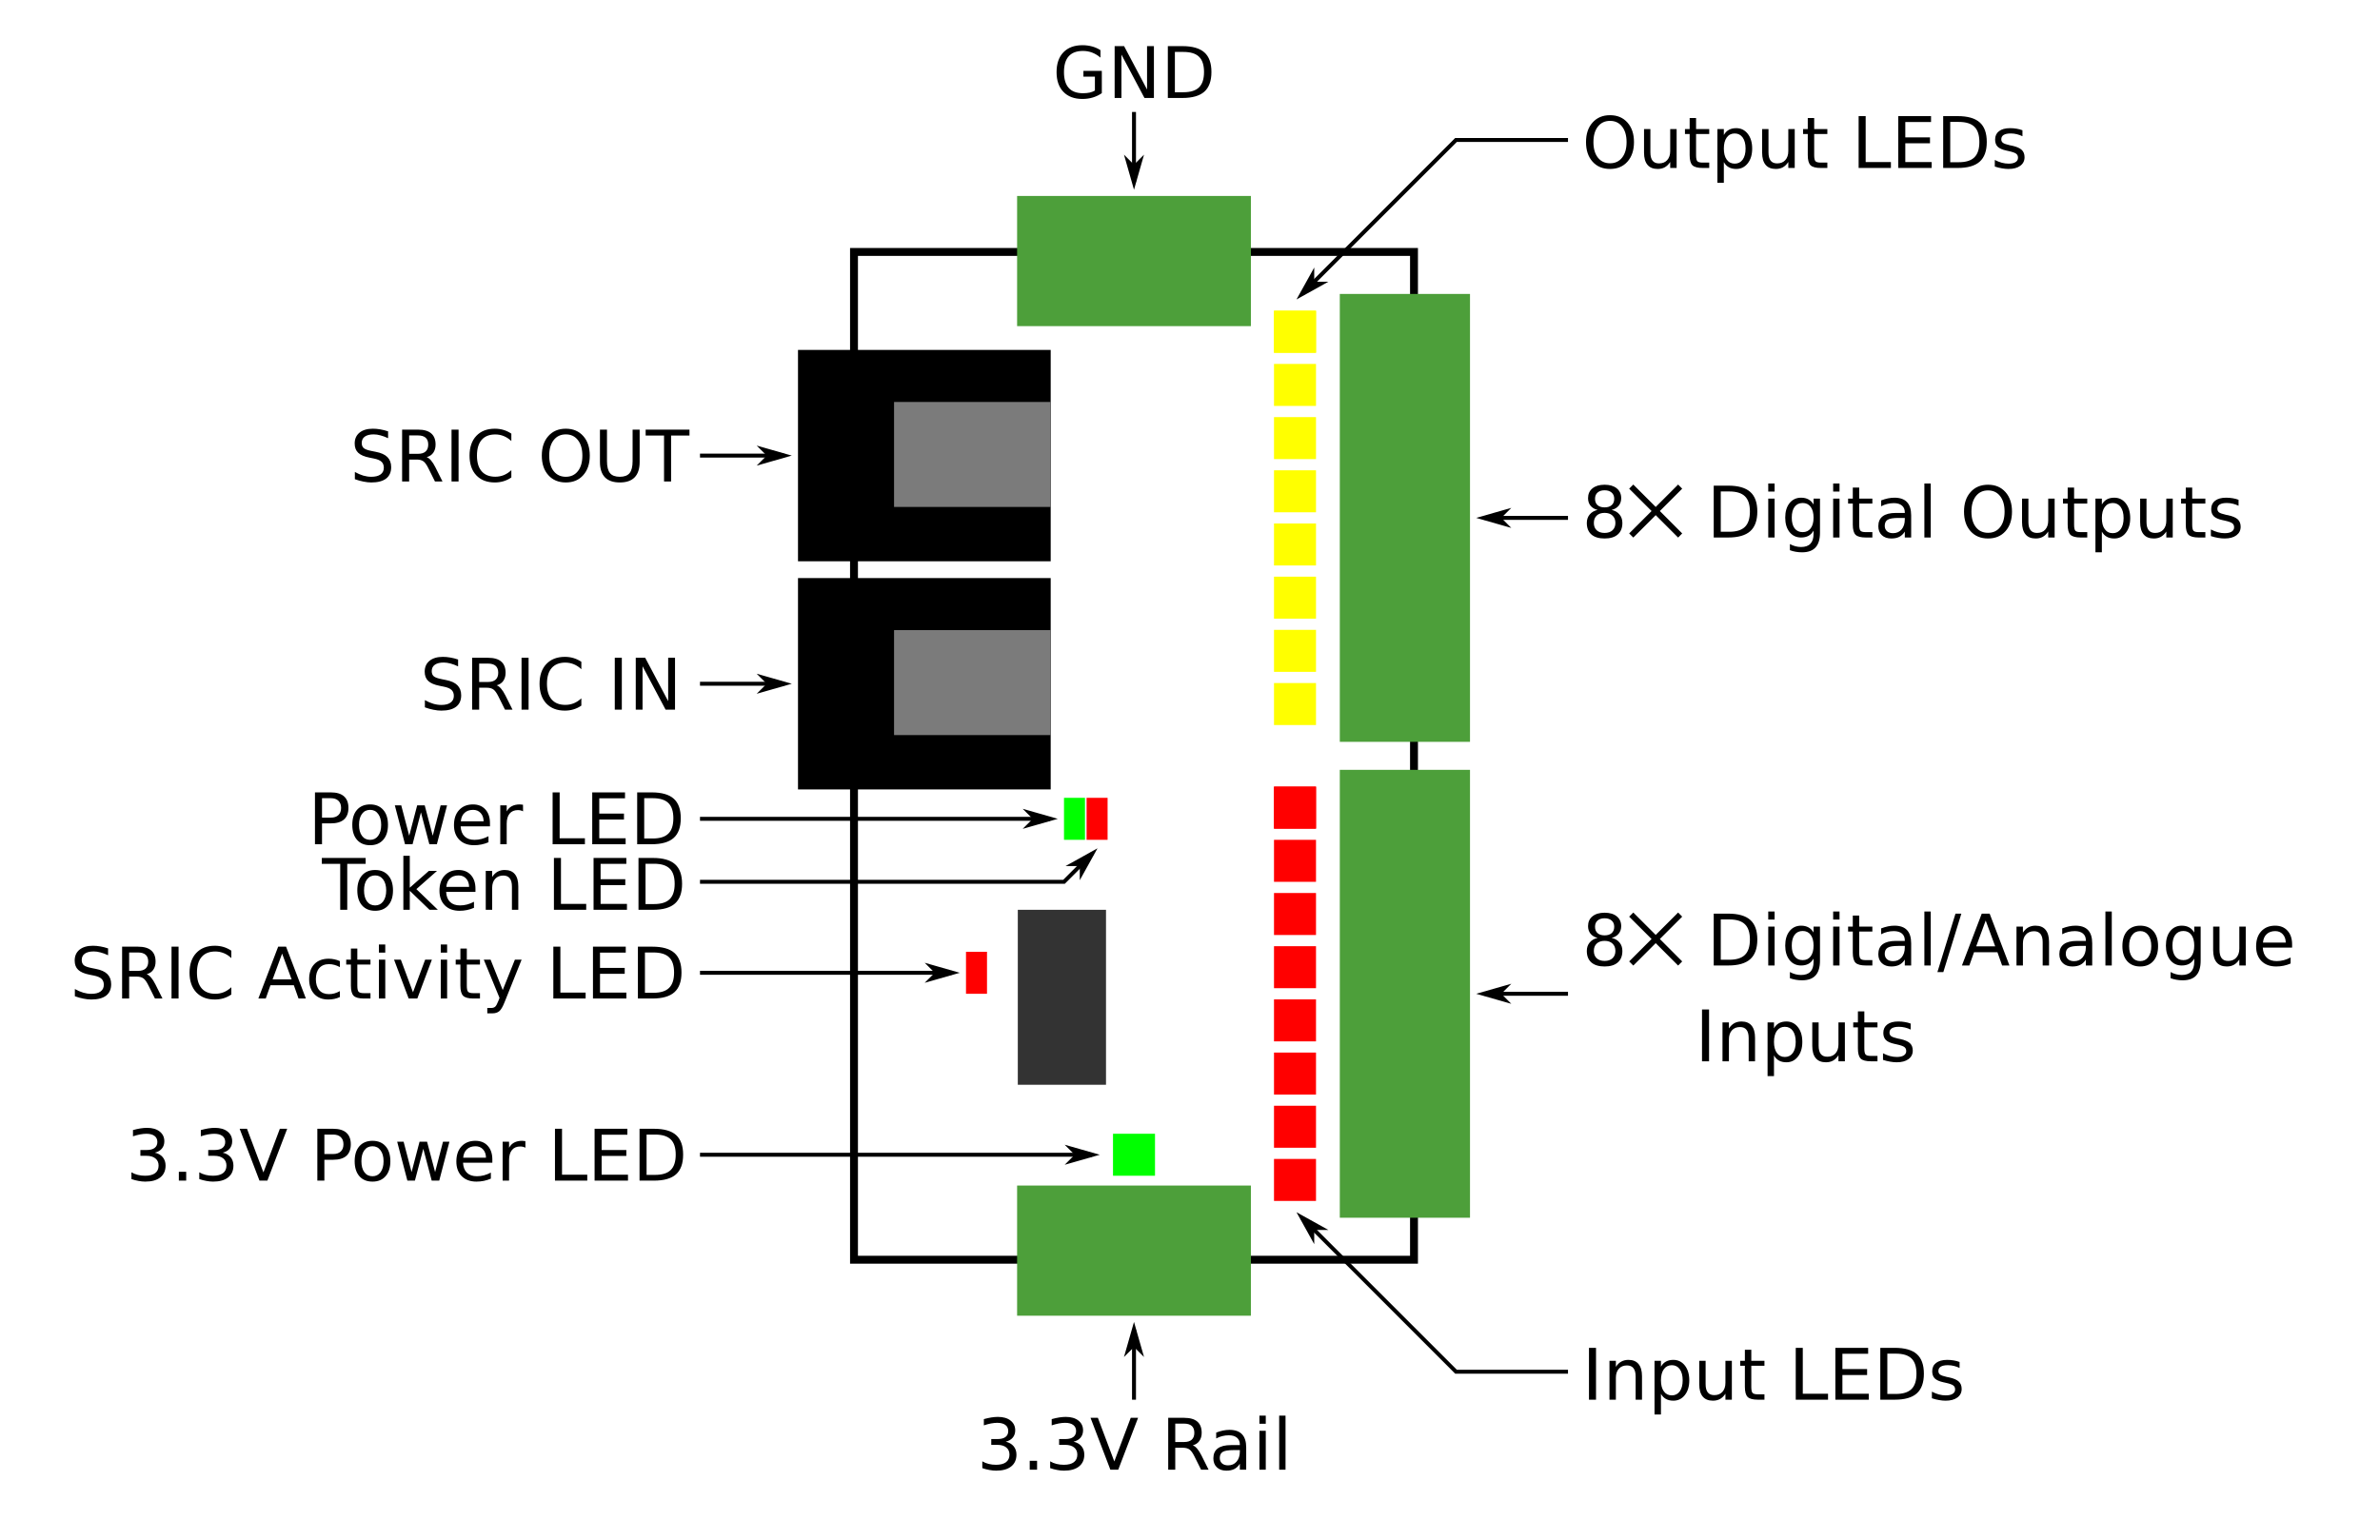
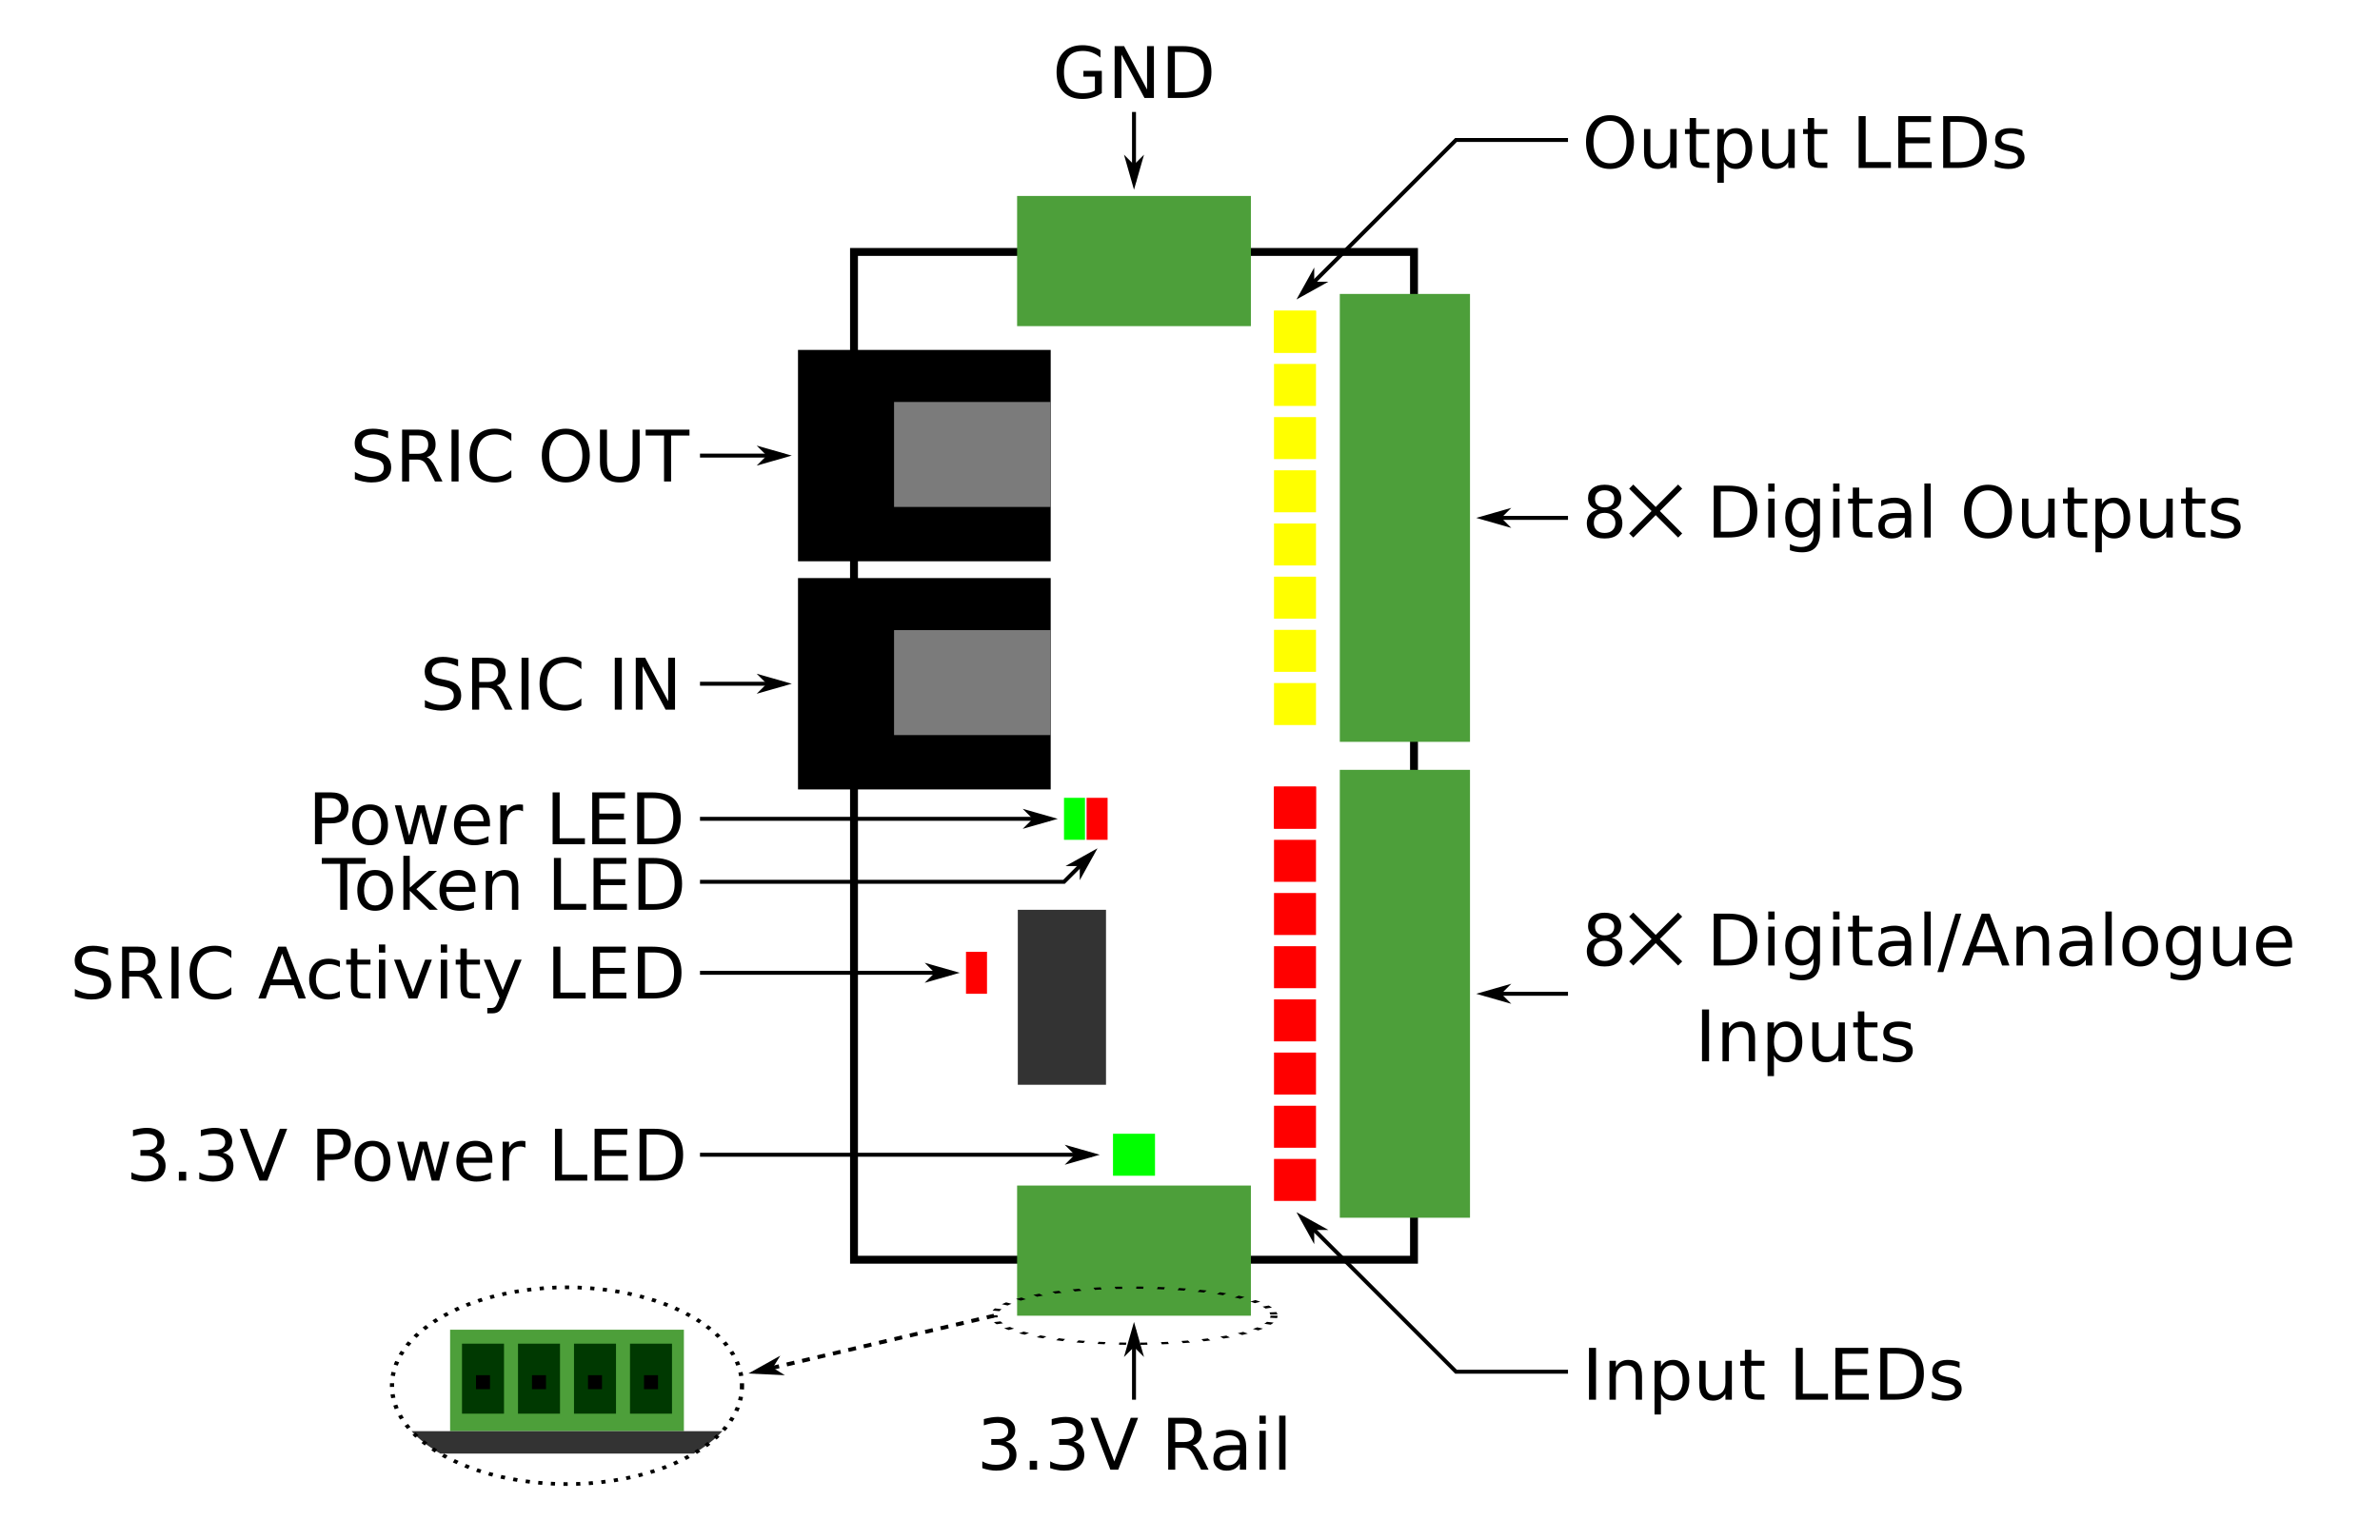
<svg xmlns="http://www.w3.org/2000/svg" xmlns:xlink="http://www.w3.org/1999/xlink" width="602.362" height="389.764" id="svg3013" version="1.1">
  <defs id="defs3015">
    <marker orient="auto" refY="0" refX="0" id="Arrow1Mstart" style="overflow:visible">
      <path id="path4094" d="M 0,0 5,-5 -12.5,0 5,5 0,0 z" style="fill-rule:evenodd;stroke:#000000;stroke-width:1pt;marker-start:none" transform="matrix(0.4,0,0,0.4,4,0)" />
    </marker>
    <marker orient="auto" refY="0" refX="0" id="Arrow1Mstart-5" style="overflow:visible">
      <path id="path4094-4" d="M 0,0 5,-5 -12.5,0 5,5 0,0 z" style="fill-rule:evenodd;stroke:#000000;stroke-width:1pt;marker-start:none" transform="matrix(0.4,0,0,0.4,4,0)" />
    </marker>
    <marker orient="auto" refY="0" refX="0" id="Arrow1Mstart-2" style="overflow:visible">
      <path id="path4094-5" d="M 0,0 5,-5 -12.5,0 5,5 0,0 z" style="fill-rule:evenodd;stroke:#000000;stroke-width:1pt;marker-start:none" transform="matrix(0.4,0,0,0.4,4,0)" />
    </marker>
+     <clipPath clipPathUnits="userSpaceOnUse" id="clipPath3783">
+       <path style="fill:none;stroke:#000000;stroke-width:1.537;stroke-miterlimit:4;stroke-opacity:1;stroke-dasharray:1.537, 3.074;stroke-dashoffset:0" id="path3785" d="m 205.512,359.646 a 63.78,40.748 0 1 1 -127.559,0 63.78,40.748 0 1 1 127.559,0 z" transform="matrix(0.6944445,0,0,0.6086957,35.10385,705.2575)" />
+     </clipPath>
  </defs>
  <g id="layer1" transform="translate(-15.35975,-591.9872)">
    <rect style="fill:none;stroke:#000000;stroke-width:1.998;stroke-linecap:butt;stroke-linejoin:miter;stroke-miterlimit:4;stroke-opacity:1;stroke-dasharray:none;stroke-dashoffset:0" id="rect4498" width="141.732" height="255.118" x="231.501" y="655.767" />
    <rect style="fill:#4d9f3a;fill-opacity:1;stroke:none" id="rect4469" width="59.173" height="32.953" x="272.781" y="892.105" />
    <rect y="641.594" x="272.781" height="32.953" width="59.173" id="rect5032" style="fill:#4d9f3a;fill-opacity:1;stroke:none" />
    <rect style="fill:#4d9f3a;fill-opacity:1;stroke:none" id="rect5034" width="32.953" height="113.386" x="354.454" y="666.397" />
    <rect y="786.869" x="354.454" height="113.386" width="32.953" id="rect5036" style="fill:#4d9f3a;fill-opacity:1;stroke:none" />
    <g id="g3645" transform="matrix(0,-1,1,0,114.9661,1094.074)">
      <a id="a3647">
        <rect style="fill:#000000;fill-opacity:1;stroke:none" id="rect3649" width="53.504" height="63.957" x="360" y="102.362" transform="translate(0,2.5390623e-6)" />
      </a>
      <rect y="126.673" x="373.756" height="39.614" width="26.575" id="rect3651" style="fill:#7b7b7b;fill-opacity:1;stroke:none" />
    </g>
    <g transform="matrix(0,-1,1,0,114.9661,1151.83)" id="g5053">
      <a id="a5055">
        <rect transform="translate(0,2.5390623e-6)" y="102.362" x="360" height="63.957" width="53.504" id="rect5057" style="fill:#000000;fill-opacity:1;stroke:none" />
      </a>
      <rect style="fill:#7b7b7b;fill-opacity:1;stroke:none" id="rect5059" width="26.575" height="39.614" x="373.756" y="126.673" />
    </g>
    <rect style="fill:#333333;fill-opacity:1;stroke:none" id="rect2919" width="22.323" height="44.291" x="272.958" y="822.302" />
    <g id="g5081" transform="translate(-8.046015,-32.73345)">
      <rect y="826.689" x="292.697" height="10.63" width="5.315" id="rect3684" style="fill:#00ff00;fill-opacity:1;stroke:none" />
      <rect y="826.689" x="298.414" height="10.63" width="5.315" id="rect3686" style="fill:#ff0000;fill-opacity:1;stroke:none" />
    </g>
    <rect style="fill:#00ff00;fill-opacity:1;stroke:none" id="rect3682" width="10.63" height="10.63" x="297.053" y="878.995" />
    <rect y="832.932" x="259.848" height="10.63" width="5.315" id="rect2921" style="fill:#ff0000;fill-opacity:1;stroke:none" />
    <g id="g5196" transform="translate(18.90306,-105.3332)">
      <rect y="896.457" x="318.898" height="10.63" width="10.63" id="rect3696" style="fill:#ff0000;fill-opacity:1;stroke:none" />
      <use id="use5176" xlink:href="#rect3696" y="0" x="0" width="744.094" height="1052.362" />
      <use id="use5178" transform="translate(0,13.46386)" xlink:href="#rect3696" y="0" x="0" width="744.094" height="1052.362" />
      <use id="use5180" transform="translate(0,26.92772)" xlink:href="#rect3696" y="0" x="0" width="744.094" height="1052.362" />
      <use id="use5182" transform="translate(0,40.39157)" xlink:href="#rect3696" y="0" x="0" width="744.094" height="1052.362" />
      <use id="use5184" transform="translate(0,53.85543)" xlink:href="#rect3696" y="0" x="0" width="744.094" height="1052.362" />
      <use id="use5186" transform="translate(0,67.31929)" xlink:href="#rect3696" y="0" x="0" width="744.094" height="1052.362" />
      <use id="use5188" transform="translate(0,80.78315)" xlink:href="#rect3696" y="0" x="0" width="744.094" height="1052.362" />
      <use id="use5190" transform="translate(0,94.24701)" xlink:href="#rect3696" y="0" x="0" width="744.094" height="1052.362" />
    </g>
    <g id="g5234" transform="translate(18.90306,-16.75046)">
      <rect y="687.402" x="318.898" height="10.63" width="10.63" id="rect3694" style="fill:#ffff00;fill-opacity:1;stroke:none" />
      <use id="use5218" xlink:href="#rect3694" y="0" x="0" width="744.094" height="1052.362" />
      <use id="use5220" transform="translate(0,13.46386)" xlink:href="#rect3694" y="0" x="0" width="744.094" height="1052.362" />
      <use id="use5222" transform="translate(0,26.92772)" xlink:href="#rect3694" y="0" x="0" width="744.094" height="1052.362" />
      <use id="use5224" transform="translate(0,40.39157)" xlink:href="#rect3694" y="0" x="0" width="744.094" height="1052.362" />
      <use id="use5226" transform="translate(0,53.85543)" xlink:href="#rect3694" y="0" x="0" width="744.094" height="1052.362" />
      <use id="use5228" transform="translate(0,67.31929)" xlink:href="#rect3694" y="0" x="0" width="744.094" height="1052.362" />
      <use id="use5230" transform="translate(0,80.78315)" xlink:href="#rect3694" y="0" x="0" width="744.094" height="1052.362" />
      <use id="use5232" transform="translate(0,94.24701)" xlink:href="#rect3694" y="0" x="0" width="744.094" height="1052.362" />
    </g>
    <text xml:space="preserve" style="font-size:16px;font-style:normal;font-variant:normal;font-weight:normal;font-stretch:normal;text-align:start;line-height:100%;writing-mode:lr-tb;text-anchor:start;fill:#000000;fill-opacity:1;stroke:none;font-family:DejaVu Sans;-inkscape-font-specification:DejaVu Sans" x="103.942" y="713.874" id="text4802">
      <tspan id="tspan4804" x="103.942" y="713.874" style="font-size:18px;font-style:normal;font-variant:normal;font-weight:normal;font-stretch:normal;text-align:start;line-height:100%;writing-mode:lr-tb;text-anchor:start;font-family:DejaVu Sans;-inkscape-font-specification:DejaVu Sans">SRIC OUT</tspan>
    </text>
    <text xml:space="preserve" style="font-size:18px;font-style:normal;font-variant:normal;font-weight:normal;font-stretch:normal;text-align:start;line-height:100%;writing-mode:lr-tb;text-anchor:start;fill:#000000;fill-opacity:1;stroke:none;font-family:DejaVu Sans;-inkscape-font-specification:DejaVu Sans" x="121.659" y="771.63" id="text4806">
      <tspan id="tspan4808" x="121.659" y="771.63">SRIC IN</tspan>
    </text>
    <text xml:space="preserve" style="font-size:18px;font-style:normal;font-variant:normal;font-weight:normal;font-stretch:normal;text-align:start;line-height:125%;writing-mode:lr-tb;text-anchor:start;fill:#000000;fill-opacity:1;stroke:none;font-family:DejaVu Sans;-inkscape-font-specification:DejaVu Sans" x="93.313" y="805.704" id="text6690">
      <tspan id="tspan6692" x="93.313" y="805.704" style="font-size:18px;font-style:normal;font-variant:normal;font-weight:normal;font-stretch:normal;text-align:start;line-height:125%;writing-mode:lr-tb;text-anchor:start;font-family:DejaVu Sans;-inkscape-font-specification:DejaVu Sans">Power LED</tspan>
    </text>
    <text xml:space="preserve" style="font-size:18px;font-style:normal;font-variant:normal;font-weight:normal;font-stretch:normal;text-align:start;line-height:125%;writing-mode:lr-tb;text-anchor:start;fill:#000000;fill-opacity:1;stroke:none;font-family:DejaVu Sans;-inkscape-font-specification:DejaVu Sans" x="96.856" y="822.302" id="text6694">
      <tspan id="tspan6696" x="96.856" y="822.302" style="font-size:18px;font-style:normal;font-variant:normal;font-weight:normal;font-stretch:normal;text-align:start;line-height:125%;writing-mode:lr-tb;text-anchor:start;font-family:DejaVu Sans;-inkscape-font-specification:DejaVu Sans">Token LED</tspan>
    </text>
    <path id="path8284" d="m 213.785,707.322 -21.26,0" style="fill:none;stroke:#000000;stroke-width:1px;stroke-linecap:butt;stroke-linejoin:miter;stroke-opacity:1;marker-start:url(#Arrow1Mstart)" />
    <path style="fill:none;stroke:#000000;stroke-width:1px;stroke-linecap:butt;stroke-linejoin:miter;stroke-opacity:1;marker-start:url(#Arrow1Mstart)" d="m 213.785,765.078 -21.26,0" id="path5327" />
    <path id="path5331" d="m 281.108,799.271 -88.583,0" style="fill:none;stroke:#000000;stroke-width:1px;stroke-linecap:butt;stroke-linejoin:miter;stroke-opacity:1;marker-start:url(#Arrow1Mstart)" />
    <path style="fill:none;stroke:#000000;stroke-width:1px;stroke-linecap:butt;stroke-linejoin:miter;stroke-opacity:1;marker-start:url(#Arrow1Mstart)" d="m 291.738,808.129 -7.087,7.087 -92.126,0" id="path6472" />
    <text id="text2923" y="844.762" x="33.076" style="font-size:18px;font-style:normal;font-variant:normal;font-weight:normal;font-stretch:normal;text-align:start;line-height:125%;writing-mode:lr-tb;text-anchor:start;fill:#000000;fill-opacity:1;stroke:none;font-family:DejaVu Sans;-inkscape-font-specification:DejaVu Sans" xml:space="preserve">
      <tspan style="font-size:18px;font-style:normal;font-variant:normal;font-weight:normal;font-stretch:normal;text-align:start;line-height:125%;writing-mode:lr-tb;text-anchor:start;font-family:DejaVu Sans;-inkscape-font-specification:DejaVu Sans" y="844.762" x="33.076" id="tspan2925">SRIC Activity LED</tspan>
    </text>
    <path style="fill:none;stroke:#000000;stroke-width:1px;stroke-linecap:butt;stroke-linejoin:miter;stroke-opacity:1;marker-start:url(#Arrow1Mstart)" d="m 256.305,838.247 -63.78,0" id="path5376" />
    <text xml:space="preserve" style="font-size:18px;font-style:normal;font-variant:normal;font-weight:normal;font-stretch:normal;text-align:start;line-height:125%;writing-mode:lr-tb;text-anchor:start;fill:#000000;fill-opacity:1;stroke:none;font-family:DejaVu Sans;-inkscape-font-specification:DejaVu Sans" x="47.25" y="890.862" id="text6686">
      <tspan x="47.25" y="890.862" style="font-size:18px;font-style:normal;font-variant:normal;font-weight:normal;font-stretch:normal;text-align:start;line-height:125%;writing-mode:lr-tb;text-anchor:start;font-family:DejaVu Sans;-inkscape-font-specification:DejaVu Sans" id="tspan7090">3.3V Power LED</tspan>
    </text>
    <path style="fill:none;stroke:#000000;stroke-width:1px;stroke-linecap:butt;stroke-linejoin:miter;stroke-opacity:1;marker-start:url(#Arrow1Mstart)" d="m 291.738,884.31 -99.213,0" id="path5391" />
    <text id="text5395" y="964.034" x="262.601" style="font-size:18px;font-style:normal;font-variant:normal;font-weight:normal;font-stretch:normal;text-align:start;line-height:125%;writing-mode:lr-tb;text-anchor:start;fill:#000000;fill-opacity:1;stroke:none;font-family:DejaVu Sans;-inkscape-font-specification:DejaVu Sans" xml:space="preserve">
      <tspan id="tspan5397" style="font-size:18px;font-style:normal;font-variant:normal;font-weight:normal;font-stretch:normal;text-align:start;line-height:125%;writing-mode:lr-tb;text-anchor:start;font-family:DejaVu Sans;-inkscape-font-specification:DejaVu Sans" y="964.034" x="262.601">3.3V Rail</tspan>
    </text>
    <path id="path5399" d="m 302.368,928.601 0,17.717" style="fill:none;stroke:#000000;stroke-width:1px;stroke-linecap:butt;stroke-linejoin:miter;stroke-opacity:1;marker-start:url(#Arrow1Mstart)" />
    <text xml:space="preserve" style="font-size:18px;font-style:normal;font-variant:normal;font-weight:normal;font-stretch:normal;text-align:start;line-height:125%;writing-mode:lr-tb;text-anchor:start;fill:#000000;fill-opacity:1;stroke:none;font-family:DejaVu Sans;-inkscape-font-specification:DejaVu Sans" x="281.753" y="616.79" id="text5403">
      <tspan x="281.753" y="616.79" style="font-size:18px;font-style:normal;font-variant:normal;font-weight:normal;font-stretch:normal;text-align:start;line-height:125%;writing-mode:lr-tb;text-anchor:start;font-family:DejaVu Sans;-inkscape-font-specification:DejaVu Sans" id="tspan5405">GND</tspan>
    </text>
    <path style="fill:none;stroke:#000000;stroke-width:1px;stroke-linecap:butt;stroke-linejoin:miter;stroke-opacity:1;marker-start:url(#Arrow1Mstart)" d="m 302.368,638.05 0,-17.717" id="path5407" />
    <text id="text5411" y="728.055" x="415.753" style="font-size:18px;font-style:normal;font-variant:normal;font-weight:normal;font-stretch:normal;text-align:start;line-height:125%;writing-mode:lr-tb;text-anchor:start;fill:#000000;fill-opacity:1;stroke:none;font-family:DejaVu Sans;-inkscape-font-specification:DejaVu Sans" xml:space="preserve">
      <tspan id="tspan5413" style="font-size:18px;font-style:normal;font-variant:normal;font-weight:normal;font-stretch:normal;text-align:start;line-height:125%;writing-mode:lr-tb;text-anchor:start;font-family:DejaVu Sans;-inkscape-font-specification:DejaVu Sans" y="728.055" x="415.753">8⨉ Digital Outputs</tspan>
    </text>
    <text xml:space="preserve" style="font-size:18px;font-style:normal;font-variant:normal;font-weight:normal;font-stretch:normal;text-align:start;line-height:125%;writing-mode:lr-tb;text-anchor:start;fill:#000000;fill-opacity:1;stroke:none;font-family:DejaVu Sans;-inkscape-font-specification:DejaVu Sans" x="415.753" y="836.401" id="text5415">
      <tspan x="415.753" y="836.401" style="font-size:18px;font-style:normal;font-variant:normal;font-weight:normal;font-stretch:normal;text-align:start;line-height:125%;writing-mode:lr-tb;text-anchor:start;font-family:DejaVu Sans;-inkscape-font-specification:DejaVu Sans" id="tspan5417">8⨉ Digital/Analogue</tspan>
      <tspan x="415.753" y="860.655" style="font-size:18px;font-style:normal;font-variant:normal;font-weight:normal;font-stretch:normal;text-align:start;line-height:125%;writing-mode:lr-tb;text-anchor:start;font-family:DejaVu Sans;-inkscape-font-specification:DejaVu Sans" id="tspan5419">     Inputs</tspan>
    </text>
    <path style="fill:none;stroke:#000000;stroke-width:1px;stroke-linecap:butt;stroke-linejoin:miter;stroke-opacity:1;marker-start:url(#Arrow1Mstart)" d="m 390.95,723.09 21.26,0" id="path5421" />
    <path id="path5425" d="m 390.95,843.562 21.26,0" style="fill:none;stroke:#000000;stroke-width:1px;stroke-linecap:butt;stroke-linejoin:miter;stroke-opacity:1;marker-start:url(#Arrow1Mstart)" />
    <text xml:space="preserve" style="font-size:18px;font-style:normal;font-variant:normal;font-weight:normal;font-stretch:normal;text-align:start;line-height:125%;writing-mode:lr-tb;text-anchor:start;fill:#000000;fill-opacity:1;stroke:none;font-family:DejaVu Sans;-inkscape-font-specification:DejaVu Sans" x="415.753" y="946.318" id="text5429">
      <tspan x="415.753" y="946.318" style="font-size:18px;font-style:normal;font-variant:normal;font-weight:normal;font-stretch:normal;text-align:start;line-height:125%;writing-mode:lr-tb;text-anchor:start;font-family:DejaVu Sans;-inkscape-font-specification:DejaVu Sans" id="tspan5431">Input LEDs</tspan>
    </text>
    <text id="text5433" y="634.507" x="415.753" style="font-size:18px;font-style:normal;font-variant:normal;font-weight:normal;font-stretch:normal;text-align:start;line-height:125%;writing-mode:lr-tb;text-anchor:start;fill:#000000;fill-opacity:1;stroke:none;font-family:DejaVu Sans;-inkscape-font-specification:DejaVu Sans" xml:space="preserve">
      <tspan id="tspan5435" style="font-size:18px;font-style:normal;font-variant:normal;font-weight:normal;font-stretch:normal;text-align:start;line-height:125%;writing-mode:lr-tb;text-anchor:start;font-family:DejaVu Sans;-inkscape-font-specification:DejaVu Sans" y="634.507" x="415.753">Output LEDs</tspan>
    </text>
    <path id="path5437" d="m 344.887,666.397 38.976,-38.976 28.346,0" style="fill:none;stroke:#000000;stroke-width:1px;stroke-linecap:butt;stroke-linejoin:miter;stroke-opacity:1;marker-start:url(#Arrow1Mstart)" />
    <path style="fill:none;stroke:#000000;stroke-width:1px;stroke-linecap:butt;stroke-linejoin:miter;stroke-opacity:1;marker-start:url(#Arrow1Mstart)" d="m 344.887,900.255 38.976,38.976 28.346,0" id="path5441" />
+     <g id="g3753" transform="translate(25.33464,18.60237)" clip-path="url(#clipPath3783)">
+       <g transform="translate(5.7648715e-7,-0.8858302)" id="g3731">
+         <rect y="910.885" x="103.942" height="25.689" width="59.173" id="rect2923" style="fill:#4d9f3a;fill-opacity:1;stroke:none" />
+         <g id="g3723" transform="translate(-0.5314951,0)">
+           <rect y="914.428" x="107.486" height="17.717" width="10.63" id="rect2925" style="fill:#003901;fill-opacity:1;stroke:none" />
+           <rect style="fill:#003901;fill-opacity:1;stroke:none" id="rect3717" width="10.63" height="17.717" x="121.659" y="914.428" />
+           <rect y="914.428" x="135.832" height="17.717" width="10.63" id="rect3719" style="fill:#003901;fill-opacity:1;stroke:none" />
+           <rect style="fill:#003901;fill-opacity:1;stroke:none" id="rect3721" width="10.63" height="17.717" x="150.005" y="914.428" />
+         </g>
+       </g>
+       <rect y="935.688" x="64.435" height="5.669" width="134.646" id="rect3729" style="fill:#333333;fill-opacity:1;fill-rule:nonzero;stroke:none" />
+       <g transform="translate(-0.5314968,0)" id="g3747">
+         <rect style="fill:#000000;fill-opacity:1;fill-rule:nonzero;stroke:none" id="rect3739" width="3.543" height="3.543" x="111.029" y="921.515" />
+         <rect y="921.515" x="125.202" height="3.543" width="3.543" id="rect3741" style="fill:#000000;fill-opacity:1;fill-rule:nonzero;stroke:none" />
+         <rect style="fill:#000000;fill-opacity:1;fill-rule:nonzero;stroke:none" id="rect3743" width="3.543" height="3.543" x="139.375" y="921.515" />
+         <rect y="921.515" x="153.549" height="3.543" width="3.543" id="rect3745" style="fill:#000000;fill-opacity:1;fill-rule:nonzero;stroke:none" />
+       </g>
+     </g>
+     <path style="fill:none;stroke:#000000;stroke-width:1.537;stroke-miterlimit:4;stroke-opacity:1;stroke-dasharray:1.537,3.074;stroke-dashoffset:0" id="path3780" d="m 205.512,359.646 a 63.78,40.748 0 1 1 -127.559,0 63.78,40.748 0 1 1 127.559,0 z" transform="matrix(0.6944445,0,0,0.6086957,60.43849,723.8598)" />
+     <path transform="matrix(0.5555556,0,0,0.173913,223.6275,862.511)" d="m 205.512,359.646 a 63.78,40.748 0 1 1 -127.559,0 63.78,40.748 0 1 1 127.559,0 z" id="path3770" style="fill:none;stroke:#000000;stroke-width:3.215;stroke-miterlimit:4;stroke-opacity:1;stroke-dasharray:3.215,6.429;stroke-dashoffset:0" />
+     <path style="fill:none;stroke:#000000;stroke-width:1;stroke-linecap:butt;stroke-linejoin:miter;stroke-opacity:1;marker-start:url(#Arrow1Mstart);stroke-miterlimit:4;stroke-dasharray:2,2;stroke-dashoffset:0" d="m 206.698,939.231 60.236,-14.173" id="path3772" />
  </g>
</svg>
